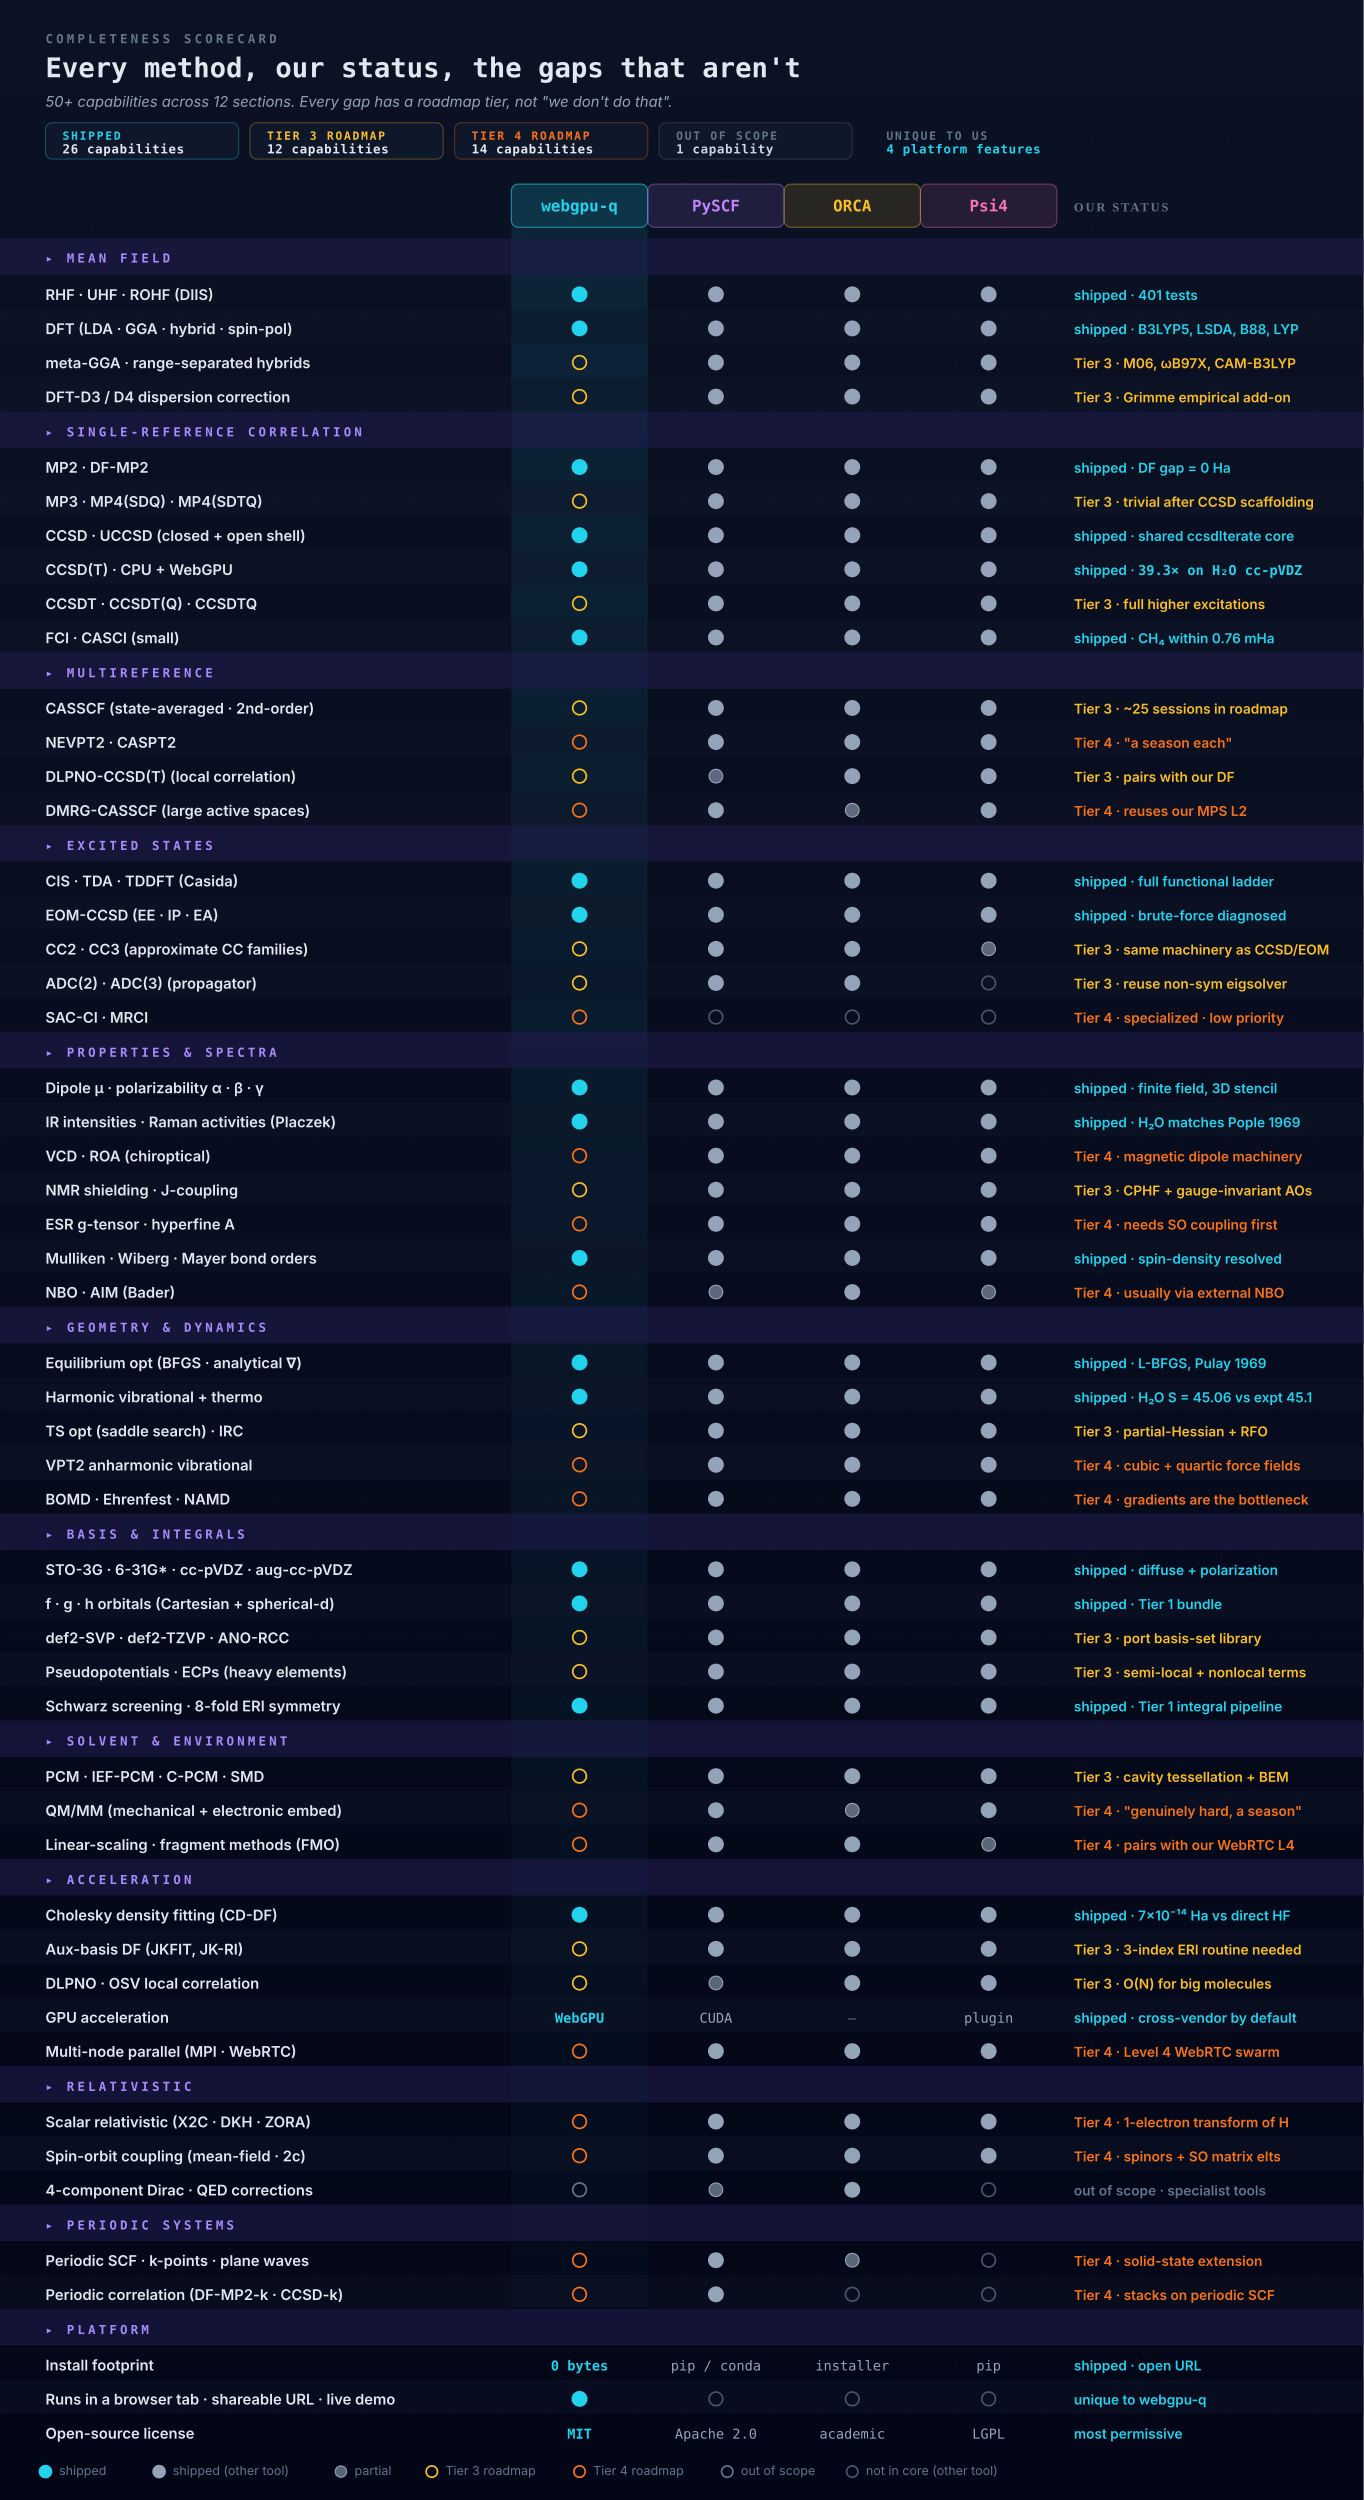
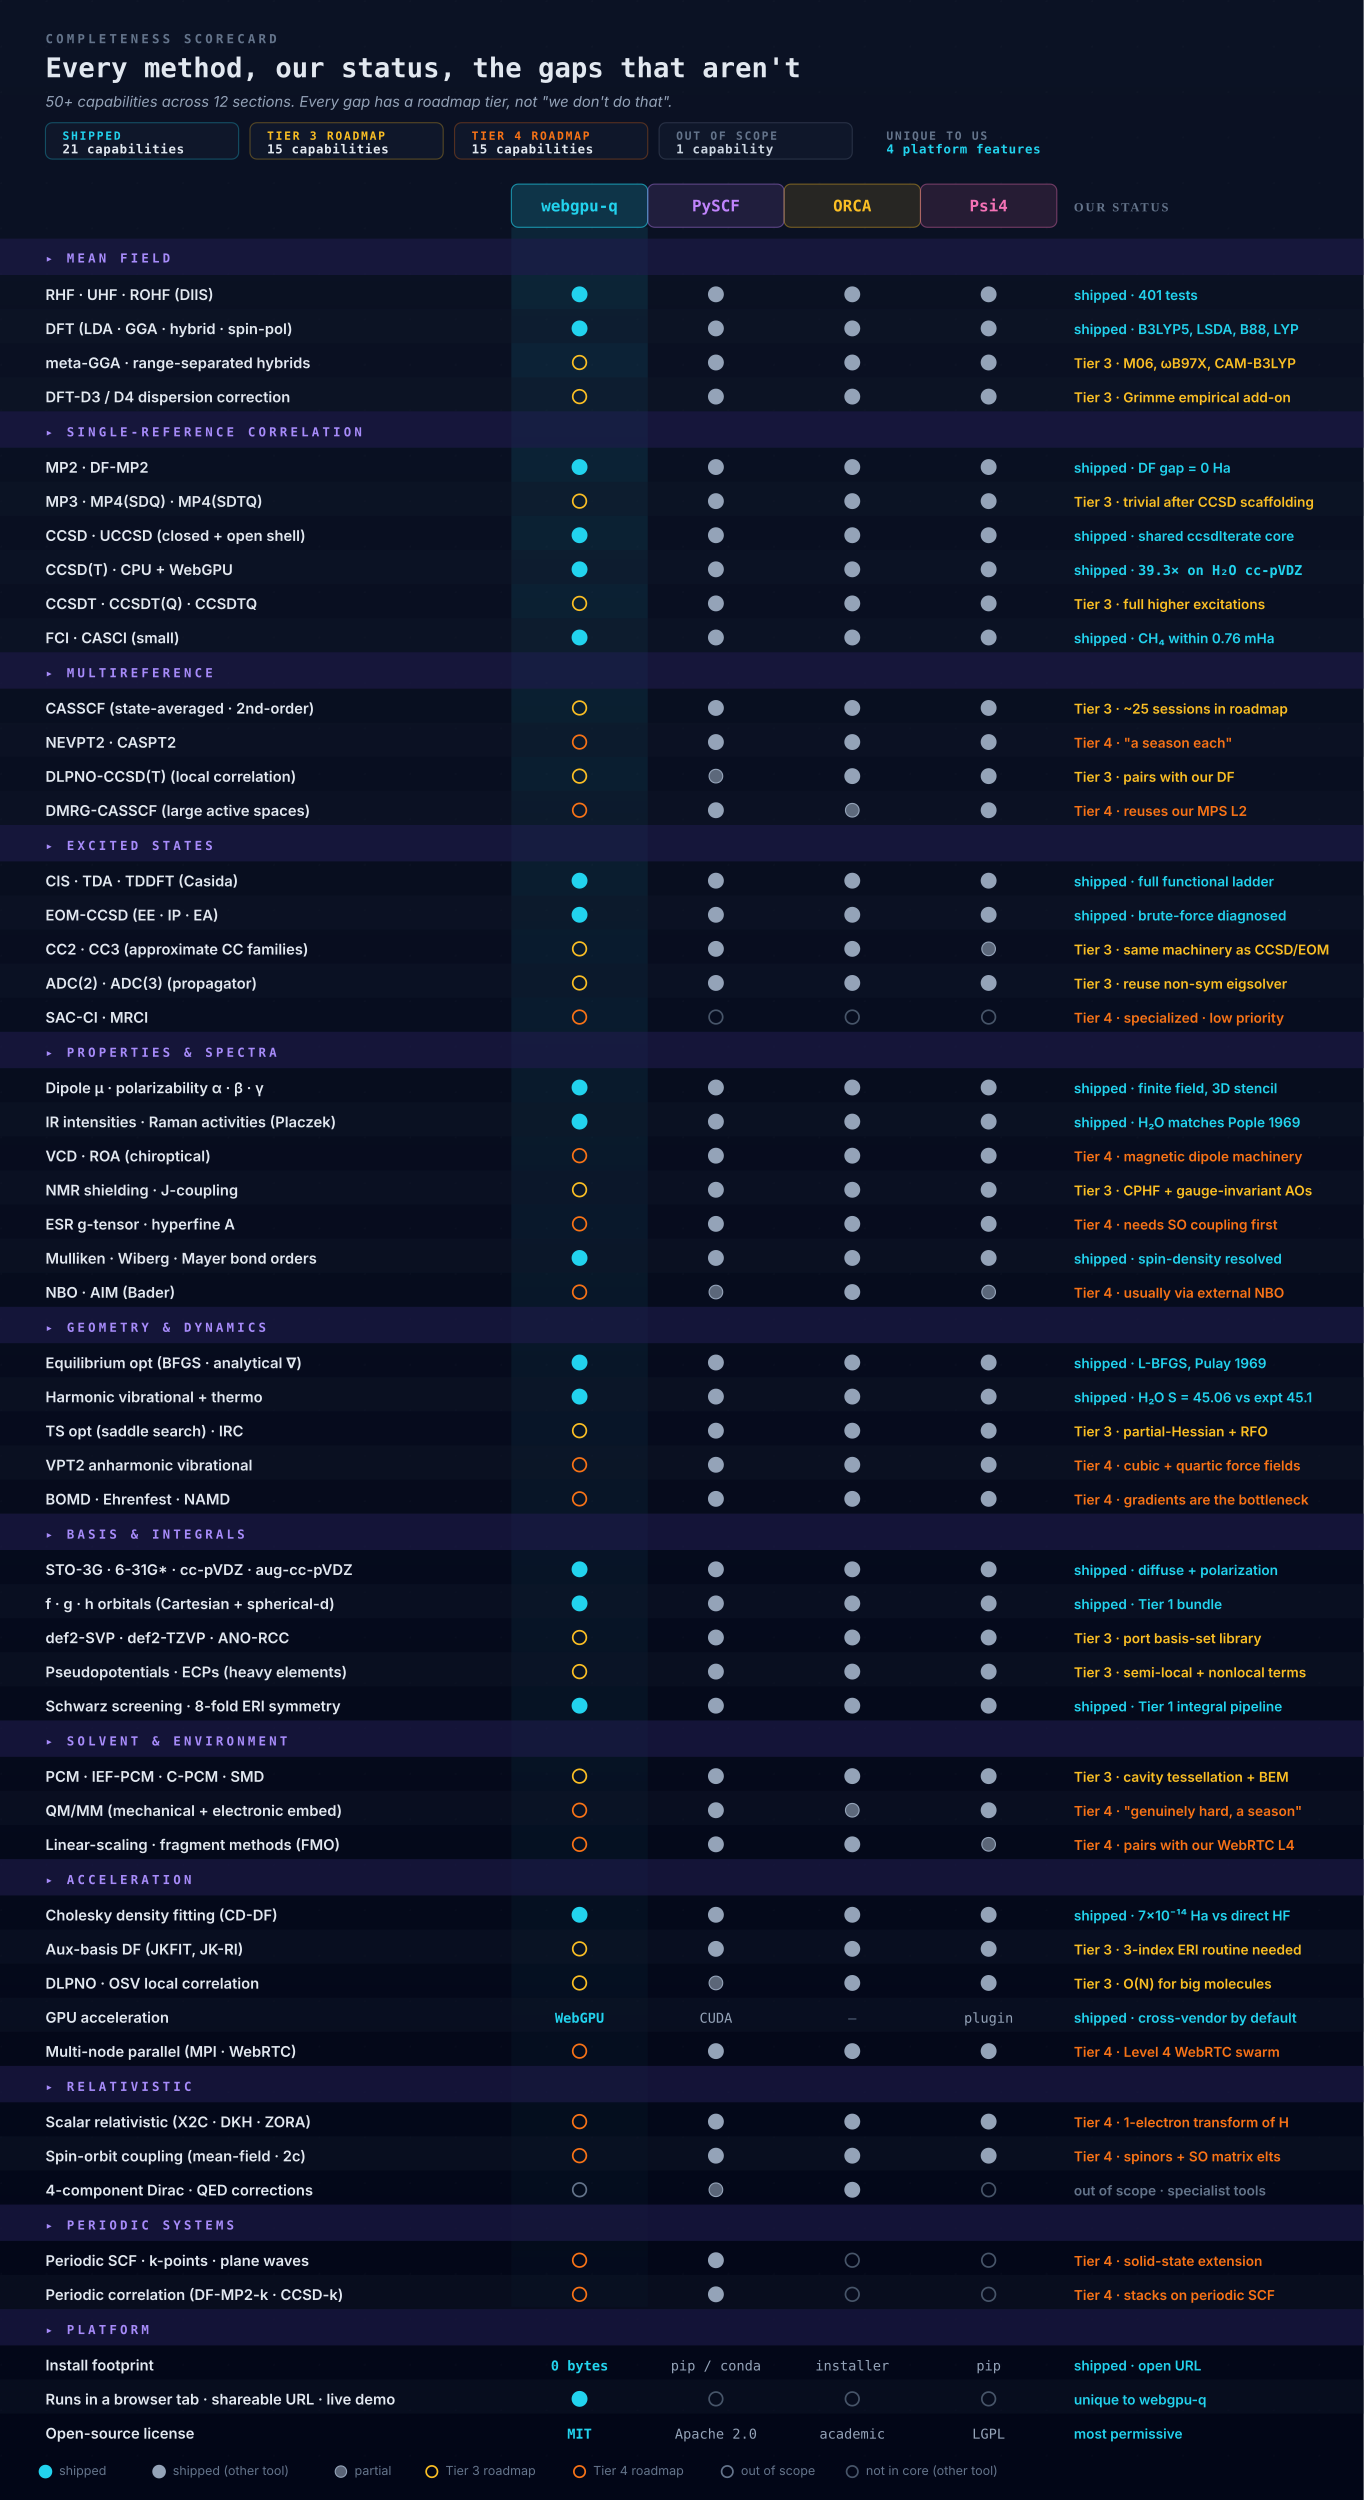
<svg xmlns="http://www.w3.org/2000/svg" viewBox="0 0 1200 2200" width="1200" height="2200" role="img" aria-label="Completeness scorecard: webgpu-q vs PySCF, ORCA, Psi4 — 50+ methods across 12 sections with roadmap status">
  <defs>
    <linearGradient id="bgMx" x1="0" y1="0" x2="0" y2="1">
      <stop offset="0%" stop-color="#0b1224" />
      <stop offset="100%" stop-color="#020617" />
    </linearGradient>
    <pattern id="dotsMx" width="40" height="40" patternUnits="userSpaceOnUse">
      <circle cx="1" cy="1" r="0.55" fill="#ffffff" opacity="0.04" />
    </pattern>
    <linearGradient id="hlight" x1="0" y1="0" x2="0" y2="1">
      <stop offset="0%" stop-color="#22d3ee" stop-opacity="0.10" />
      <stop offset="100%" stop-color="#22d3ee" stop-opacity="0.02" />
    </linearGradient>
  </defs>
  <rect width="1200" height="2200" fill="url(#bgMx)" />
  <rect width="1200" height="2200" fill="url(#dotsMx)" />
  <text x="40" y="38" font-family="ui-monospace, monospace" font-size="11" letter-spacing="0.25em" fill="#64748b" font-weight="600">COMPLETENESS SCORECARD</text>
  <text x="40" y="68" font-family="ui-monospace, monospace" font-size="24" font-weight="700" fill="#e2e8f0">Every method, our status, the gaps that aren't</text>
  <text x="40" y="94" font-family="-apple-system, system-ui, sans-serif" font-size="13" fill="#94a3b8" font-style="italic">50+ capabilities across 12 sections. Every gap has a roadmap tier, not "we don't do that".</text>
  <g font-family="ui-monospace, monospace" font-size="12" letter-spacing="0.05em">
    <rect x="40" y="108" width="170" height="32" rx="6" fill="#0f172a" stroke="#22d3ee" stroke-opacity="0.3" />
    <text x="55" y="123" font-size="10" fill="#22d3ee" font-weight="700" letter-spacing="0.15em">SHIPPED</text>
-     <text x="55" y="135" font-size="11" fill="#e2e8f0" font-weight="700">26 capabilities</text>
+     <text x="55" y="135" font-size="11" fill="#e2e8f0" font-weight="700">21 capabilities</text>
    <rect x="220" y="108" width="170" height="32" rx="6" fill="#0f172a" stroke="#fbbf24" stroke-opacity="0.3" />
    <text x="235" y="123" font-size="10" fill="#fbbf24" font-weight="700" letter-spacing="0.15em">TIER 3 ROADMAP</text>
-     <text x="235" y="135" font-size="11" fill="#e2e8f0" font-weight="700">12 capabilities</text>
+     <text x="235" y="135" font-size="11" fill="#e2e8f0" font-weight="700">15 capabilities</text>
    <rect x="400" y="108" width="170" height="32" rx="6" fill="#0f172a" stroke="#f97316" stroke-opacity="0.3" />
    <text x="415" y="123" font-size="10" fill="#f97316" font-weight="700" letter-spacing="0.15em">TIER 4 ROADMAP</text>
-     <text x="415" y="135" font-size="11" fill="#e2e8f0" font-weight="700">14 capabilities</text>
+     <text x="415" y="135" font-size="11" fill="#e2e8f0" font-weight="700">15 capabilities</text>
    <rect x="580" y="108" width="170" height="32" rx="6" fill="#0f172a" stroke="#64748b" stroke-opacity="0.3" />
    <text x="595" y="123" font-size="10" fill="#64748b" font-weight="700" letter-spacing="0.15em">OUT OF SCOPE</text>
    <text x="595" y="135" font-size="11" fill="#cbd5e1" font-weight="700">1 capability</text>
    <text x="780" y="123" font-size="10" fill="#64748b" font-weight="700" letter-spacing="0.15em">UNIQUE TO US</text>
    <text x="780" y="135" font-size="11" fill="#22d3ee" font-weight="700">4 platform features</text>
  </g>
  <g transform="translate(0 162)">
    <rect x="450" y="0" width="120" height="38" rx="6" fill="#22d3ee" fill-opacity="0.18" stroke="#22d3ee" stroke-opacity="0.6" />
    <rect x="570" y="0" width="120" height="38" rx="6" fill="#c084fc" fill-opacity="0.12" stroke="#c084fc" stroke-opacity="0.4" />
    <rect x="690" y="0" width="120" height="38" rx="6" fill="#fbbf24" fill-opacity="0.12" stroke="#fbbf24" stroke-opacity="0.4" />
    <rect x="810" y="0" width="120" height="38" rx="6" fill="#f472b6" fill-opacity="0.12" stroke="#f472b6" stroke-opacity="0.4" />
    <g font-family="ui-monospace, monospace" font-weight="700" text-anchor="middle">
      <text x="510" y="24" font-size="14" fill="#22d3ee">webgpu-q</text>
      <text x="630" y="24" font-size="14" fill="#c084fc">PySCF</text>
      <text x="750" y="24" font-size="14" fill="#fbbf24">ORCA</text>
      <text x="870" y="24" font-size="14" fill="#f472b6">Psi4</text>
    </g>
    <text x="945" y="24" font-size="11" fill="#64748b" font-weight="700" letter-spacing="0.15em">OUR STATUS</text>
  </g>
  <rect x="450" y="200" width="120" height="1830" fill="url(#hlight)" />
  <g font-family="-apple-system, system-ui, sans-serif" font-size="13" fill="#e2e8f0">
    <g transform="translate(0 210)">
      <rect width="1200" height="32" fill="#1e1b4b" fill-opacity="0.6" />
      <text x="40" y="21" font-family="ui-monospace, monospace" font-size="11" letter-spacing="0.25em" fill="#a78bfa" font-weight="700">▸ MEAN FIELD</text>
    </g>
    <g transform="translate(0 242)">
      <text x="40" y="22" font-weight="600">RHF · UHF · ROHF (DIIS)</text>
      <circle cx="510" cy="17" r="7" fill="#22d3ee" />
      <circle cx="630" cy="17" r="7" fill="#94a3b8" />
      <circle cx="750" cy="17" r="7" fill="#94a3b8" />
      <circle cx="870" cy="17" r="7" fill="#94a3b8" />
      <text x="945" y="22" font-size="12" fill="#22d3ee" font-weight="600">shipped · 401 tests</text>
    </g>
    <g transform="translate(0 272)">
      <rect width="1200" height="30" fill="#0f172a" fill-opacity="0.4" />
      <text x="40" y="22" font-weight="600">DFT (LDA · GGA · hybrid · spin-pol)</text>
      <circle cx="510" cy="17" r="7" fill="#22d3ee" />
      <circle cx="630" cy="17" r="7" fill="#94a3b8" />
      <circle cx="750" cy="17" r="7" fill="#94a3b8" />
      <circle cx="870" cy="17" r="7" fill="#94a3b8" />
      <text x="945" y="22" font-size="12" fill="#22d3ee" font-weight="600">shipped · B3LYP5, LSDA, B88, LYP</text>
    </g>
    <g transform="translate(0 302)">
      <text x="40" y="22" font-weight="600">meta-GGA · range-separated hybrids</text>
      <circle cx="510" cy="17" r="6" fill="none" stroke="#fbbf24" stroke-width="1.5" />
      <circle cx="630" cy="17" r="7" fill="#94a3b8" />
      <circle cx="750" cy="17" r="7" fill="#94a3b8" />
      <circle cx="870" cy="17" r="7" fill="#94a3b8" />
      <text x="945" y="22" font-size="12" fill="#fbbf24" font-weight="600">Tier 3 · M06, ωB97X, CAM-B3LYP</text>
    </g>
    <g transform="translate(0 332)">
      <rect width="1200" height="30" fill="#0f172a" fill-opacity="0.4" />
      <text x="40" y="22" font-weight="600">DFT-D3 / D4 dispersion correction</text>
      <circle cx="510" cy="17" r="6" fill="none" stroke="#fbbf24" stroke-width="1.5" />
      <circle cx="630" cy="17" r="7" fill="#94a3b8" />
      <circle cx="750" cy="17" r="7" fill="#94a3b8" />
      <circle cx="870" cy="17" r="7" fill="#94a3b8" />
      <text x="945" y="22" font-size="12" fill="#fbbf24" font-weight="600">Tier 3 · Grimme empirical add-on</text>
    </g>
    <g transform="translate(0 362)">
      <rect width="1200" height="32" fill="#1e1b4b" fill-opacity="0.6" />
      <text x="40" y="22" font-family="ui-monospace, monospace" font-size="11" letter-spacing="0.25em" fill="#a78bfa" font-weight="700">▸ SINGLE-REFERENCE CORRELATION</text>
    </g>
    <g transform="translate(0 394)">
      <text x="40" y="22" font-weight="600">MP2 · DF-MP2</text>
      <circle cx="510" cy="17" r="7" fill="#22d3ee" />
      <circle cx="630" cy="17" r="7" fill="#94a3b8" />
      <circle cx="750" cy="17" r="7" fill="#94a3b8" />
      <circle cx="870" cy="17" r="7" fill="#94a3b8" />
      <text x="945" y="22" font-size="12" fill="#22d3ee" font-weight="600">shipped · DF gap = 0 Ha</text>
    </g>
    <g transform="translate(0 424)">
      <rect width="1200" height="30" fill="#0f172a" fill-opacity="0.4" />
      <text x="40" y="22" font-weight="600">MP3 · MP4(SDQ) · MP4(SDTQ)</text>
      <circle cx="510" cy="17" r="6" fill="none" stroke="#fbbf24" stroke-width="1.5" />
      <circle cx="630" cy="17" r="7" fill="#94a3b8" />
      <circle cx="750" cy="17" r="7" fill="#94a3b8" />
      <circle cx="870" cy="17" r="7" fill="#94a3b8" />
      <text x="945" y="22" font-size="12" fill="#fbbf24" font-weight="600">Tier 3 · trivial after CCSD scaffolding</text>
    </g>
    <g transform="translate(0 454)">
      <text x="40" y="22" font-weight="600">CCSD · UCCSD (closed + open shell)</text>
      <circle cx="510" cy="17" r="7" fill="#22d3ee" />
      <circle cx="630" cy="17" r="7" fill="#94a3b8" />
      <circle cx="750" cy="17" r="7" fill="#94a3b8" />
      <circle cx="870" cy="17" r="7" fill="#94a3b8" />
      <text x="945" y="22" font-size="12" fill="#22d3ee" font-weight="600">shipped · shared ccsdIterate core</text>
    </g>
    <g transform="translate(0 484)">
      <rect width="1200" height="30" fill="#0f172a" fill-opacity="0.4" />
      <text x="40" y="22" font-weight="600">CCSD(T) · CPU + WebGPU</text>
      <circle cx="510" cy="17" r="7" fill="#22d3ee" />
      <circle cx="630" cy="17" r="7" fill="#94a3b8" />
      <circle cx="750" cy="17" r="7" fill="#94a3b8" />
      <circle cx="870" cy="17" r="7" fill="#94a3b8" />
      <text x="945" y="22" font-size="12" fill="#22d3ee" font-weight="600">shipped · <tspan font-family="ui-monospace, monospace" font-weight="700">39.3× on H₂O cc-pVDZ</tspan>
      </text>
    </g>
    <g transform="translate(0 514)">
      <text x="40" y="22" font-weight="600">CCSDT · CCSDT(Q) · CCSDTQ</text>
      <circle cx="510" cy="17" r="6" fill="none" stroke="#fbbf24" stroke-width="1.5" />
      <circle cx="630" cy="17" r="7" fill="#94a3b8" />
      <circle cx="750" cy="17" r="7" fill="#94a3b8" />
      <circle cx="870" cy="17" r="7" fill="#94a3b8" />
      <text x="945" y="22" font-size="12" fill="#fbbf24" font-weight="600">Tier 3 · full higher excitations</text>
    </g>
    <g transform="translate(0 544)">
      <rect width="1200" height="30" fill="#0f172a" fill-opacity="0.4" />
      <text x="40" y="22" font-weight="600">FCI · CASCI (small)</text>
      <circle cx="510" cy="17" r="7" fill="#22d3ee" />
      <circle cx="630" cy="17" r="7" fill="#94a3b8" />
      <circle cx="750" cy="17" r="7" fill="#94a3b8" />
      <circle cx="870" cy="17" r="7" fill="#94a3b8" />
      <text x="945" y="22" font-size="12" fill="#22d3ee" font-weight="600">shipped · CH₄ within 0.76 mHa</text>
    </g>
    <g transform="translate(0 574)">
      <rect width="1200" height="32" fill="#1e1b4b" fill-opacity="0.6" />
      <text x="40" y="22" font-family="ui-monospace, monospace" font-size="11" letter-spacing="0.25em" fill="#a78bfa" font-weight="700">▸ MULTIREFERENCE</text>
    </g>
    <g transform="translate(0 606)">
      <text x="40" y="22" font-weight="600">CASSCF (state-averaged · 2nd-order)</text>
      <circle cx="510" cy="17" r="6" fill="none" stroke="#fbbf24" stroke-width="1.5" />
      <circle cx="630" cy="17" r="7" fill="#94a3b8" />
      <circle cx="750" cy="17" r="7" fill="#94a3b8" />
      <circle cx="870" cy="17" r="7" fill="#94a3b8" />
      <text x="945" y="22" font-size="12" fill="#fbbf24" font-weight="600">Tier 3 · ~25 sessions in roadmap</text>
    </g>
    <g transform="translate(0 636)">
      <rect width="1200" height="30" fill="#0f172a" fill-opacity="0.4" />
      <text x="40" y="22" font-weight="600">NEVPT2 · CASPT2</text>
      <circle cx="510" cy="17" r="6" fill="none" stroke="#f97316" stroke-width="1.5" />
      <circle cx="630" cy="17" r="7" fill="#94a3b8" />
      <circle cx="750" cy="17" r="7" fill="#94a3b8" />
      <circle cx="870" cy="17" r="7" fill="#94a3b8" />
      <text x="945" y="22" font-size="12" fill="#f97316" font-weight="600">Tier 4 · "a season each"</text>
    </g>
    <g transform="translate(0 666)">
      <text x="40" y="22" font-weight="600">DLPNO-CCSD(T) (local correlation)</text>
      <circle cx="510" cy="17" r="6" fill="none" stroke="#fbbf24" stroke-width="1.5" />
      <circle cx="630" cy="17" r="6" fill="#94a3b8" fill-opacity="0.6" stroke="#94a3b8" />
      <circle cx="750" cy="17" r="7" fill="#94a3b8" />
      <circle cx="870" cy="17" r="7" fill="#94a3b8" />
      <text x="945" y="22" font-size="12" fill="#fbbf24" font-weight="600">Tier 3 · pairs with our DF</text>
    </g>
    <g transform="translate(0 696)">
      <rect width="1200" height="30" fill="#0f172a" fill-opacity="0.4" />
      <text x="40" y="22" font-weight="600">DMRG-CASSCF (large active spaces)</text>
      <circle cx="510" cy="17" r="6" fill="none" stroke="#f97316" stroke-width="1.5" />
      <circle cx="630" cy="17" r="7" fill="#94a3b8" />
      <circle cx="750" cy="17" r="6" fill="#94a3b8" fill-opacity="0.6" stroke="#94a3b8" />
      <circle cx="870" cy="17" r="7" fill="#94a3b8" />
      <text x="945" y="22" font-size="12" fill="#f97316" font-weight="600">Tier 4 · reuses our MPS L2</text>
    </g>
    <g transform="translate(0 726)">
      <rect width="1200" height="32" fill="#1e1b4b" fill-opacity="0.6" />
      <text x="40" y="22" font-family="ui-monospace, monospace" font-size="11" letter-spacing="0.25em" fill="#a78bfa" font-weight="700">▸ EXCITED STATES</text>
    </g>
    <g transform="translate(0 758)">
      <text x="40" y="22" font-weight="600">CIS · TDA · TDDFT (Casida)</text>
      <circle cx="510" cy="17" r="7" fill="#22d3ee" />
      <circle cx="630" cy="17" r="7" fill="#94a3b8" />
      <circle cx="750" cy="17" r="7" fill="#94a3b8" />
      <circle cx="870" cy="17" r="7" fill="#94a3b8" />
      <text x="945" y="22" font-size="12" fill="#22d3ee" font-weight="600">shipped · full functional ladder</text>
    </g>
    <g transform="translate(0 788)">
      <rect width="1200" height="30" fill="#0f172a" fill-opacity="0.4" />
      <text x="40" y="22" font-weight="600">EOM-CCSD (EE · IP · EA)</text>
      <circle cx="510" cy="17" r="7" fill="#22d3ee" />
      <circle cx="630" cy="17" r="7" fill="#94a3b8" />
      <circle cx="750" cy="17" r="7" fill="#94a3b8" />
      <circle cx="870" cy="17" r="7" fill="#94a3b8" />
      <text x="945" y="22" font-size="12" fill="#22d3ee" font-weight="600">shipped · brute-force diagnosed</text>
    </g>
    <g transform="translate(0 818)">
      <text x="40" y="22" font-weight="600">CC2 · CC3 (approximate CC families)</text>
      <circle cx="510" cy="17" r="6" fill="none" stroke="#fbbf24" stroke-width="1.5" />
      <circle cx="630" cy="17" r="7" fill="#94a3b8" />
      <circle cx="750" cy="17" r="7" fill="#94a3b8" />
      <circle cx="870" cy="17" r="6" fill="#94a3b8" fill-opacity="0.6" stroke="#94a3b8" />
      <text x="945" y="22" font-size="12" fill="#fbbf24" font-weight="600">Tier 3 · same machinery as CCSD/EOM</text>
    </g>
    <g transform="translate(0 848)">
      <rect width="1200" height="30" fill="#0f172a" fill-opacity="0.4" />
      <text x="40" y="22" font-weight="600">ADC(2) · ADC(3) (propagator)</text>
      <circle cx="510" cy="17" r="6" fill="none" stroke="#fbbf24" stroke-width="1.5" />
      <circle cx="630" cy="17" r="7" fill="#94a3b8" />
      <circle cx="750" cy="17" r="7" fill="#94a3b8" />
-       <circle cx="870" cy="17" r="6" fill="none" stroke="#475569" stroke-width="1.5" />
+       <circle cx="870" cy="17" r="7" fill="#94a3b8" />
      <text x="945" y="22" font-size="12" fill="#fbbf24" font-weight="600">Tier 3 · reuse non-sym eigsolver</text>
    </g>
    <g transform="translate(0 878)">
      <text x="40" y="22" font-weight="600">SAC-CI · MRCI</text>
      <circle cx="510" cy="17" r="6" fill="none" stroke="#f97316" stroke-width="1.5" />
      <circle cx="630" cy="17" r="6" fill="none" stroke="#475569" stroke-width="1.5" />
      <circle cx="750" cy="17" r="6" fill="none" stroke="#475569" stroke-width="1.5" />
      <circle cx="870" cy="17" r="6" fill="none" stroke="#475569" stroke-width="1.5" />
      <text x="945" y="22" font-size="12" fill="#f97316" font-weight="600">Tier 4 · specialized · low priority</text>
    </g>
    <g transform="translate(0 908)">
      <rect width="1200" height="32" fill="#1e1b4b" fill-opacity="0.6" />
      <text x="40" y="22" font-family="ui-monospace, monospace" font-size="11" letter-spacing="0.25em" fill="#a78bfa" font-weight="700">▸ PROPERTIES &amp; SPECTRA</text>
    </g>
    <g transform="translate(0 940)">
      <text x="40" y="22" font-weight="600">Dipole μ · polarizability α · β · γ</text>
      <circle cx="510" cy="17" r="7" fill="#22d3ee" />
      <circle cx="630" cy="17" r="7" fill="#94a3b8" />
      <circle cx="750" cy="17" r="7" fill="#94a3b8" />
      <circle cx="870" cy="17" r="7" fill="#94a3b8" />
      <text x="945" y="22" font-size="12" fill="#22d3ee" font-weight="600">shipped · finite field, 3D stencil</text>
    </g>
    <g transform="translate(0 970)">
      <rect width="1200" height="30" fill="#0f172a" fill-opacity="0.4" />
      <text x="40" y="22" font-weight="600">IR intensities · Raman activities (Placzek)</text>
      <circle cx="510" cy="17" r="7" fill="#22d3ee" />
      <circle cx="630" cy="17" r="7" fill="#94a3b8" />
      <circle cx="750" cy="17" r="7" fill="#94a3b8" />
      <circle cx="870" cy="17" r="7" fill="#94a3b8" />
      <text x="945" y="22" font-size="12" fill="#22d3ee" font-weight="600">shipped · H₂O matches Pople 1969</text>
    </g>
    <g transform="translate(0 1000)">
      <text x="40" y="22" font-weight="600">VCD · ROA (chiroptical)</text>
      <circle cx="510" cy="17" r="6" fill="none" stroke="#f97316" stroke-width="1.5" />
      <circle cx="630" cy="17" r="7" fill="#94a3b8" />
      <circle cx="750" cy="17" r="7" fill="#94a3b8" />
      <circle cx="870" cy="17" r="7" fill="#94a3b8" />
      <text x="945" y="22" font-size="12" fill="#f97316" font-weight="600">Tier 4 · magnetic dipole machinery</text>
    </g>
    <g transform="translate(0 1030)">
      <rect width="1200" height="30" fill="#0f172a" fill-opacity="0.4" />
      <text x="40" y="22" font-weight="600">NMR shielding · J-coupling</text>
      <circle cx="510" cy="17" r="6" fill="none" stroke="#fbbf24" stroke-width="1.5" />
      <circle cx="630" cy="17" r="7" fill="#94a3b8" />
      <circle cx="750" cy="17" r="7" fill="#94a3b8" />
      <circle cx="870" cy="17" r="7" fill="#94a3b8" />
      <text x="945" y="22" font-size="12" fill="#fbbf24" font-weight="600">Tier 3 · CPHF + gauge-invariant AOs</text>
    </g>
    <g transform="translate(0 1060)">
      <text x="40" y="22" font-weight="600">ESR g-tensor · hyperfine A</text>
      <circle cx="510" cy="17" r="6" fill="none" stroke="#f97316" stroke-width="1.5" />
      <circle cx="630" cy="17" r="7" fill="#94a3b8" />
      <circle cx="750" cy="17" r="7" fill="#94a3b8" />
      <circle cx="870" cy="17" r="7" fill="#94a3b8" />
      <text x="945" y="22" font-size="12" fill="#f97316" font-weight="600">Tier 4 · needs SO coupling first</text>
    </g>
    <g transform="translate(0 1090)">
      <rect width="1200" height="30" fill="#0f172a" fill-opacity="0.4" />
      <text x="40" y="22" font-weight="600">Mulliken · Wiberg · Mayer bond orders</text>
      <circle cx="510" cy="17" r="7" fill="#22d3ee" />
      <circle cx="630" cy="17" r="7" fill="#94a3b8" />
      <circle cx="750" cy="17" r="7" fill="#94a3b8" />
      <circle cx="870" cy="17" r="7" fill="#94a3b8" />
      <text x="945" y="22" font-size="12" fill="#22d3ee" font-weight="600">shipped · spin-density resolved</text>
    </g>
    <g transform="translate(0 1120)">
      <text x="40" y="22" font-weight="600">NBO · AIM (Bader)</text>
      <circle cx="510" cy="17" r="6" fill="none" stroke="#f97316" stroke-width="1.5" />
      <circle cx="630" cy="17" r="6" fill="#94a3b8" fill-opacity="0.6" stroke="#94a3b8" />
      <circle cx="750" cy="17" r="7" fill="#94a3b8" />
      <circle cx="870" cy="17" r="6" fill="#94a3b8" fill-opacity="0.6" stroke="#94a3b8" />
      <text x="945" y="22" font-size="12" fill="#f97316" font-weight="600">Tier 4 · usually via external NBO</text>
    </g>
    <g transform="translate(0 1150)">
      <rect width="1200" height="32" fill="#1e1b4b" fill-opacity="0.6" />
      <text x="40" y="22" font-family="ui-monospace, monospace" font-size="11" letter-spacing="0.25em" fill="#a78bfa" font-weight="700">▸ GEOMETRY &amp; DYNAMICS</text>
    </g>
    <g transform="translate(0 1182)">
      <text x="40" y="22" font-weight="600">Equilibrium opt (BFGS · analytical ∇)</text>
      <circle cx="510" cy="17" r="7" fill="#22d3ee" />
      <circle cx="630" cy="17" r="7" fill="#94a3b8" />
      <circle cx="750" cy="17" r="7" fill="#94a3b8" />
      <circle cx="870" cy="17" r="7" fill="#94a3b8" />
      <text x="945" y="22" font-size="12" fill="#22d3ee" font-weight="600">shipped · L-BFGS, Pulay 1969</text>
    </g>
    <g transform="translate(0 1212)">
      <rect width="1200" height="30" fill="#0f172a" fill-opacity="0.4" />
      <text x="40" y="22" font-weight="600">Harmonic vibrational + thermo</text>
      <circle cx="510" cy="17" r="7" fill="#22d3ee" />
      <circle cx="630" cy="17" r="7" fill="#94a3b8" />
      <circle cx="750" cy="17" r="7" fill="#94a3b8" />
      <circle cx="870" cy="17" r="7" fill="#94a3b8" />
      <text x="945" y="22" font-size="12" fill="#22d3ee" font-weight="600">shipped · H₂O S = 45.06 vs expt 45.1</text>
    </g>
    <g transform="translate(0 1242)">
      <text x="40" y="22" font-weight="600">TS opt (saddle search) · IRC</text>
      <circle cx="510" cy="17" r="6" fill="none" stroke="#fbbf24" stroke-width="1.5" />
      <circle cx="630" cy="17" r="7" fill="#94a3b8" />
      <circle cx="750" cy="17" r="7" fill="#94a3b8" />
      <circle cx="870" cy="17" r="7" fill="#94a3b8" />
      <text x="945" y="22" font-size="12" fill="#fbbf24" font-weight="600">Tier 3 · partial-Hessian + RFO</text>
    </g>
    <g transform="translate(0 1272)">
      <rect width="1200" height="30" fill="#0f172a" fill-opacity="0.4" />
      <text x="40" y="22" font-weight="600">VPT2 anharmonic vibrational</text>
      <circle cx="510" cy="17" r="6" fill="none" stroke="#f97316" stroke-width="1.5" />
      <circle cx="630" cy="17" r="7" fill="#94a3b8" />
      <circle cx="750" cy="17" r="7" fill="#94a3b8" />
      <circle cx="870" cy="17" r="7" fill="#94a3b8" />
      <text x="945" y="22" font-size="12" fill="#f97316" font-weight="600">Tier 4 · cubic + quartic force fields</text>
    </g>
    <g transform="translate(0 1302)">
      <text x="40" y="22" font-weight="600">BOMD · Ehrenfest · NAMD</text>
      <circle cx="510" cy="17" r="6" fill="none" stroke="#f97316" stroke-width="1.5" />
      <circle cx="630" cy="17" r="7" fill="#94a3b8" />
      <circle cx="750" cy="17" r="7" fill="#94a3b8" />
      <circle cx="870" cy="17" r="7" fill="#94a3b8" />
      <text x="945" y="22" font-size="12" fill="#f97316" font-weight="600">Tier 4 · gradients are the bottleneck</text>
    </g>
    <g transform="translate(0 1332)">
      <rect width="1200" height="32" fill="#1e1b4b" fill-opacity="0.6" />
      <text x="40" y="22" font-family="ui-monospace, monospace" font-size="11" letter-spacing="0.25em" fill="#a78bfa" font-weight="700">▸ BASIS &amp; INTEGRALS</text>
    </g>
    <g transform="translate(0 1364)">
      <text x="40" y="22" font-weight="600">STO-3G · 6-31G* · cc-pVDZ · aug-cc-pVDZ</text>
      <circle cx="510" cy="17" r="7" fill="#22d3ee" />
      <circle cx="630" cy="17" r="7" fill="#94a3b8" />
      <circle cx="750" cy="17" r="7" fill="#94a3b8" />
      <circle cx="870" cy="17" r="7" fill="#94a3b8" />
      <text x="945" y="22" font-size="12" fill="#22d3ee" font-weight="600">shipped · diffuse + polarization</text>
    </g>
    <g transform="translate(0 1394)">
      <rect width="1200" height="30" fill="#0f172a" fill-opacity="0.4" />
      <text x="40" y="22" font-weight="600">f · g · h orbitals (Cartesian + spherical-d)</text>
      <circle cx="510" cy="17" r="7" fill="#22d3ee" />
      <circle cx="630" cy="17" r="7" fill="#94a3b8" />
      <circle cx="750" cy="17" r="7" fill="#94a3b8" />
      <circle cx="870" cy="17" r="7" fill="#94a3b8" />
      <text x="945" y="22" font-size="12" fill="#22d3ee" font-weight="600">shipped · Tier 1 bundle</text>
    </g>
    <g transform="translate(0 1424)">
      <text x="40" y="22" font-weight="600">def2-SVP · def2-TZVP · ANO-RCC</text>
      <circle cx="510" cy="17" r="6" fill="none" stroke="#fbbf24" stroke-width="1.5" />
      <circle cx="630" cy="17" r="7" fill="#94a3b8" />
      <circle cx="750" cy="17" r="7" fill="#94a3b8" />
      <circle cx="870" cy="17" r="7" fill="#94a3b8" />
      <text x="945" y="22" font-size="12" fill="#fbbf24" font-weight="600">Tier 3 · port basis-set library</text>
    </g>
    <g transform="translate(0 1454)">
      <rect width="1200" height="30" fill="#0f172a" fill-opacity="0.4" />
      <text x="40" y="22" font-weight="600">Pseudopotentials · ECPs (heavy elements)</text>
      <circle cx="510" cy="17" r="6" fill="none" stroke="#fbbf24" stroke-width="1.5" />
      <circle cx="630" cy="17" r="7" fill="#94a3b8" />
      <circle cx="750" cy="17" r="7" fill="#94a3b8" />
      <circle cx="870" cy="17" r="7" fill="#94a3b8" />
      <text x="945" y="22" font-size="12" fill="#fbbf24" font-weight="600">Tier 3 · semi-local + nonlocal terms</text>
    </g>
    <g transform="translate(0 1484)">
      <text x="40" y="22" font-weight="600">Schwarz screening · 8-fold ERI symmetry</text>
      <circle cx="510" cy="17" r="7" fill="#22d3ee" />
      <circle cx="630" cy="17" r="7" fill="#94a3b8" />
      <circle cx="750" cy="17" r="7" fill="#94a3b8" />
      <circle cx="870" cy="17" r="7" fill="#94a3b8" />
      <text x="945" y="22" font-size="12" fill="#22d3ee" font-weight="600">shipped · Tier 1 integral pipeline</text>
    </g>
    <g transform="translate(0 1514)">
      <rect width="1200" height="32" fill="#1e1b4b" fill-opacity="0.6" />
      <text x="40" y="22" font-family="ui-monospace, monospace" font-size="11" letter-spacing="0.25em" fill="#a78bfa" font-weight="700">▸ SOLVENT &amp; ENVIRONMENT</text>
    </g>
    <g transform="translate(0 1546)">
      <text x="40" y="22" font-weight="600">PCM · IEF-PCM · C-PCM · SMD</text>
      <circle cx="510" cy="17" r="6" fill="none" stroke="#fbbf24" stroke-width="1.5" />
      <circle cx="630" cy="17" r="7" fill="#94a3b8" />
      <circle cx="750" cy="17" r="7" fill="#94a3b8" />
      <circle cx="870" cy="17" r="7" fill="#94a3b8" />
      <text x="945" y="22" font-size="12" fill="#fbbf24" font-weight="600">Tier 3 · cavity tessellation + BEM</text>
    </g>
    <g transform="translate(0 1576)">
      <rect width="1200" height="30" fill="#0f172a" fill-opacity="0.4" />
      <text x="40" y="22" font-weight="600">QM/MM (mechanical + electronic embed)</text>
      <circle cx="510" cy="17" r="6" fill="none" stroke="#f97316" stroke-width="1.5" />
      <circle cx="630" cy="17" r="7" fill="#94a3b8" />
      <circle cx="750" cy="17" r="6" fill="#94a3b8" fill-opacity="0.6" stroke="#94a3b8" />
      <circle cx="870" cy="17" r="7" fill="#94a3b8" />
      <text x="945" y="22" font-size="12" fill="#f97316" font-weight="600">Tier 4 · "genuinely hard, a season"</text>
    </g>
    <g transform="translate(0 1606)">
      <text x="40" y="22" font-weight="600">Linear-scaling · fragment methods (FMO)</text>
      <circle cx="510" cy="17" r="6" fill="none" stroke="#f97316" stroke-width="1.5" />
      <circle cx="630" cy="17" r="7" fill="#94a3b8" />
      <circle cx="750" cy="17" r="7" fill="#94a3b8" />
      <circle cx="870" cy="17" r="6" fill="#94a3b8" fill-opacity="0.6" stroke="#94a3b8" />
      <text x="945" y="22" font-size="12" fill="#f97316" font-weight="600">Tier 4 · pairs with our WebRTC L4</text>
    </g>
    <g transform="translate(0 1636)">
      <rect width="1200" height="32" fill="#1e1b4b" fill-opacity="0.6" />
      <text x="40" y="22" font-family="ui-monospace, monospace" font-size="11" letter-spacing="0.25em" fill="#a78bfa" font-weight="700">▸ ACCELERATION</text>
    </g>
    <g transform="translate(0 1668)">
      <text x="40" y="22" font-weight="600">Cholesky density fitting (CD-DF)</text>
      <circle cx="510" cy="17" r="7" fill="#22d3ee" />
      <circle cx="630" cy="17" r="7" fill="#94a3b8" />
      <circle cx="750" cy="17" r="7" fill="#94a3b8" />
      <circle cx="870" cy="17" r="7" fill="#94a3b8" />
      <text x="945" y="22" font-size="12" fill="#22d3ee" font-weight="600">shipped · 7×10⁻¹⁴ Ha vs direct HF</text>
    </g>
    <g transform="translate(0 1698)">
      <rect width="1200" height="30" fill="#0f172a" fill-opacity="0.4" />
      <text x="40" y="22" font-weight="600">Aux-basis DF (JKFIT, JK-RI)</text>
      <circle cx="510" cy="17" r="6" fill="none" stroke="#fbbf24" stroke-width="1.5" />
      <circle cx="630" cy="17" r="7" fill="#94a3b8" />
      <circle cx="750" cy="17" r="7" fill="#94a3b8" />
      <circle cx="870" cy="17" r="7" fill="#94a3b8" />
      <text x="945" y="22" font-size="12" fill="#fbbf24" font-weight="600">Tier 3 · 3-index ERI routine needed</text>
    </g>
    <g transform="translate(0 1728)">
      <text x="40" y="22" font-weight="600">DLPNO · OSV local correlation</text>
      <circle cx="510" cy="17" r="6" fill="none" stroke="#fbbf24" stroke-width="1.5" />
      <circle cx="630" cy="17" r="6" fill="#94a3b8" fill-opacity="0.6" stroke="#94a3b8" />
      <circle cx="750" cy="17" r="7" fill="#94a3b8" />
      <circle cx="870" cy="17" r="7" fill="#94a3b8" />
      <text x="945" y="22" font-size="12" fill="#fbbf24" font-weight="600">Tier 3 · O(N) for big molecules</text>
    </g>
    <g transform="translate(0 1758)">
      <rect width="1200" height="30" fill="#0f172a" fill-opacity="0.4" />
      <text x="40" y="22" font-weight="600">GPU acceleration</text>
      <text x="510" y="22" font-family="ui-monospace, monospace" font-size="12" fill="#22d3ee" font-weight="700" text-anchor="middle">WebGPU</text>
      <text x="630" y="22" font-family="ui-monospace, monospace" font-size="12" fill="#94a3b8" text-anchor="middle">CUDA</text>
      <text x="750" y="22" font-family="ui-monospace, monospace" font-size="12" fill="#64748b" text-anchor="middle">—</text>
      <text x="870" y="22" font-family="ui-monospace, monospace" font-size="12" fill="#94a3b8" text-anchor="middle">plugin</text>
      <text x="945" y="22" font-size="12" fill="#22d3ee" font-weight="600">shipped · cross-vendor by default</text>
    </g>
    <g transform="translate(0 1788)">
      <text x="40" y="22" font-weight="600">Multi-node parallel (MPI · WebRTC)</text>
      <circle cx="510" cy="17" r="6" fill="none" stroke="#f97316" stroke-width="1.5" />
      <circle cx="630" cy="17" r="7" fill="#94a3b8" />
      <circle cx="750" cy="17" r="7" fill="#94a3b8" />
      <circle cx="870" cy="17" r="7" fill="#94a3b8" />
      <text x="945" y="22" font-size="12" fill="#f97316" font-weight="600">Tier 4 · Level 4 WebRTC swarm</text>
    </g>
    <g transform="translate(0 1818)">
      <rect width="1200" height="32" fill="#1e1b4b" fill-opacity="0.6" />
      <text x="40" y="22" font-family="ui-monospace, monospace" font-size="11" letter-spacing="0.25em" fill="#a78bfa" font-weight="700">▸ RELATIVISTIC</text>
    </g>
    <g transform="translate(0 1850)">
      <text x="40" y="22" font-weight="600">Scalar relativistic (X2C · DKH · ZORA)</text>
      <circle cx="510" cy="17" r="6" fill="none" stroke="#f97316" stroke-width="1.5" />
      <circle cx="630" cy="17" r="7" fill="#94a3b8" />
      <circle cx="750" cy="17" r="7" fill="#94a3b8" />
      <circle cx="870" cy="17" r="7" fill="#94a3b8" />
      <text x="945" y="22" font-size="12" fill="#f97316" font-weight="600">Tier 4 · 1-electron transform of H</text>
    </g>
    <g transform="translate(0 1880)">
      <rect width="1200" height="30" fill="#0f172a" fill-opacity="0.4" />
      <text x="40" y="22" font-weight="600">Spin-orbit coupling (mean-field · 2c)</text>
      <circle cx="510" cy="17" r="6" fill="none" stroke="#f97316" stroke-width="1.5" />
      <circle cx="630" cy="17" r="7" fill="#94a3b8" />
      <circle cx="750" cy="17" r="7" fill="#94a3b8" />
      <circle cx="870" cy="17" r="7" fill="#94a3b8" />
      <text x="945" y="22" font-size="12" fill="#f97316" font-weight="600">Tier 4 · spinors + SO matrix elts</text>
    </g>
    <g transform="translate(0 1910)">
      <text x="40" y="22" font-weight="600">4-component Dirac · QED corrections</text>
      <circle cx="510" cy="17" r="6" fill="none" stroke="#64748b" stroke-width="1.5" />
      <circle cx="630" cy="17" r="6" fill="#94a3b8" fill-opacity="0.6" stroke="#94a3b8" />
      <circle cx="750" cy="17" r="7" fill="#94a3b8" />
      <circle cx="870" cy="17" r="6" fill="none" stroke="#475569" stroke-width="1.5" />
      <text x="945" y="22" font-size="12" fill="#64748b" font-weight="600">out of scope · specialist tools</text>
    </g>
    <g transform="translate(0 1940)">
      <rect width="1200" height="32" fill="#1e1b4b" fill-opacity="0.6" />
      <text x="40" y="22" font-family="ui-monospace, monospace" font-size="11" letter-spacing="0.25em" fill="#a78bfa" font-weight="700">▸ PERIODIC SYSTEMS</text>
    </g>
    <g transform="translate(0 1972)">
      <text x="40" y="22" font-weight="600">Periodic SCF · k-points · plane waves</text>
      <circle cx="510" cy="17" r="6" fill="none" stroke="#f97316" stroke-width="1.5" />
      <circle cx="630" cy="17" r="7" fill="#94a3b8" />
-       <circle cx="750" cy="17" r="6" fill="#94a3b8" fill-opacity="0.6" stroke="#94a3b8" />
+       <circle cx="750" cy="17" r="6" fill="none" stroke="#475569" stroke-width="1.5" />
      <circle cx="870" cy="17" r="6" fill="none" stroke="#475569" stroke-width="1.5" />
      <text x="945" y="22" font-size="12" fill="#f97316" font-weight="600">Tier 4 · solid-state extension</text>
    </g>
    <g transform="translate(0 2002)">
      <rect width="1200" height="30" fill="#0f172a" fill-opacity="0.4" />
      <text x="40" y="22" font-weight="600">Periodic correlation (DF-MP2-k · CCSD-k)</text>
      <circle cx="510" cy="17" r="6" fill="none" stroke="#f97316" stroke-width="1.5" />
      <circle cx="630" cy="17" r="7" fill="#94a3b8" />
      <circle cx="750" cy="17" r="6" fill="none" stroke="#475569" stroke-width="1.5" />
      <circle cx="870" cy="17" r="6" fill="none" stroke="#475569" stroke-width="1.5" />
      <text x="945" y="22" font-size="12" fill="#f97316" font-weight="600">Tier 4 · stacks on periodic SCF</text>
    </g>
    <g transform="translate(0 2032)">
      <rect width="1200" height="32" fill="#1e1b4b" fill-opacity="0.6" />
      <text x="40" y="22" font-family="ui-monospace, monospace" font-size="11" letter-spacing="0.25em" fill="#a78bfa" font-weight="700">▸ PLATFORM</text>
    </g>
    <g transform="translate(0 2064)">
      <text x="40" y="22" font-weight="600">Install footprint</text>
      <text x="510" y="22" font-family="ui-monospace, monospace" font-size="12" fill="#22d3ee" font-weight="700" text-anchor="middle">0 bytes</text>
      <text x="630" y="22" font-family="ui-monospace, monospace" font-size="12" fill="#94a3b8" text-anchor="middle">pip / conda</text>
      <text x="750" y="22" font-family="ui-monospace, monospace" font-size="12" fill="#94a3b8" text-anchor="middle">installer</text>
      <text x="870" y="22" font-family="ui-monospace, monospace" font-size="12" fill="#94a3b8" text-anchor="middle">pip</text>
      <text x="945" y="22" font-size="12" fill="#22d3ee" font-weight="600">shipped · open URL</text>
    </g>
    <g transform="translate(0 2094)">
      <rect width="1200" height="30" fill="#0f172a" fill-opacity="0.4" />
      <text x="40" y="22" font-weight="600">Runs in a browser tab · shareable URL · live demo</text>
      <circle cx="510" cy="17" r="7" fill="#22d3ee" />
      <circle cx="630" cy="17" r="6" fill="none" stroke="#475569" stroke-width="1.5" />
      <circle cx="750" cy="17" r="6" fill="none" stroke="#475569" stroke-width="1.5" />
      <circle cx="870" cy="17" r="6" fill="none" stroke="#475569" stroke-width="1.5" />
      <text x="945" y="22" font-size="12" fill="#22d3ee" font-weight="600">unique to webgpu-q</text>
    </g>
    <g transform="translate(0 2124)">
      <text x="40" y="22" font-weight="600">Open-source license</text>
      <text x="510" y="22" font-family="ui-monospace, monospace" font-size="12" fill="#22d3ee" font-weight="700" text-anchor="middle">MIT</text>
      <text x="630" y="22" font-family="ui-monospace, monospace" font-size="12" fill="#94a3b8" text-anchor="middle">Apache 2.0</text>
      <text x="750" y="22" font-family="ui-monospace, monospace" font-size="12" fill="#94a3b8" text-anchor="middle">academic</text>
      <text x="870" y="22" font-family="ui-monospace, monospace" font-size="12" fill="#94a3b8" text-anchor="middle">LGPL</text>
      <text x="945" y="22" font-size="12" fill="#22d3ee" font-weight="600">most permissive</text>
    </g>
  </g>
  <g transform="translate(40 2178)" font-family="-apple-system, system-ui, sans-serif" font-size="11" fill="#64748b">
    <circle cx="0" cy="-3" r="6" fill="#22d3ee" />
    <text x="12" y="0">shipped</text>
    <circle cx="100" cy="-3" r="6" fill="#94a3b8" />
    <text x="112" y="0">shipped (other tool)</text>
    <circle cx="260" cy="-3" r="5" fill="#94a3b8" fill-opacity="0.6" stroke="#94a3b8" />
    <text x="272" y="0">partial</text>
    <circle cx="340" cy="-3" r="5" fill="none" stroke="#fbbf24" stroke-width="1.5" />
    <text x="352" y="0">Tier 3 roadmap</text>
    <circle cx="470" cy="-3" r="5" fill="none" stroke="#f97316" stroke-width="1.5" />
    <text x="482" y="0">Tier 4 roadmap</text>
    <circle cx="600" cy="-3" r="5" fill="none" stroke="#64748b" stroke-width="1.5" />
    <text x="612" y="0">out of scope</text>
    <circle cx="710" cy="-3" r="5" fill="none" stroke="#475569" stroke-width="1.5" />
    <text x="722" y="0">not in core (other tool)</text>
  </g>
</svg>
